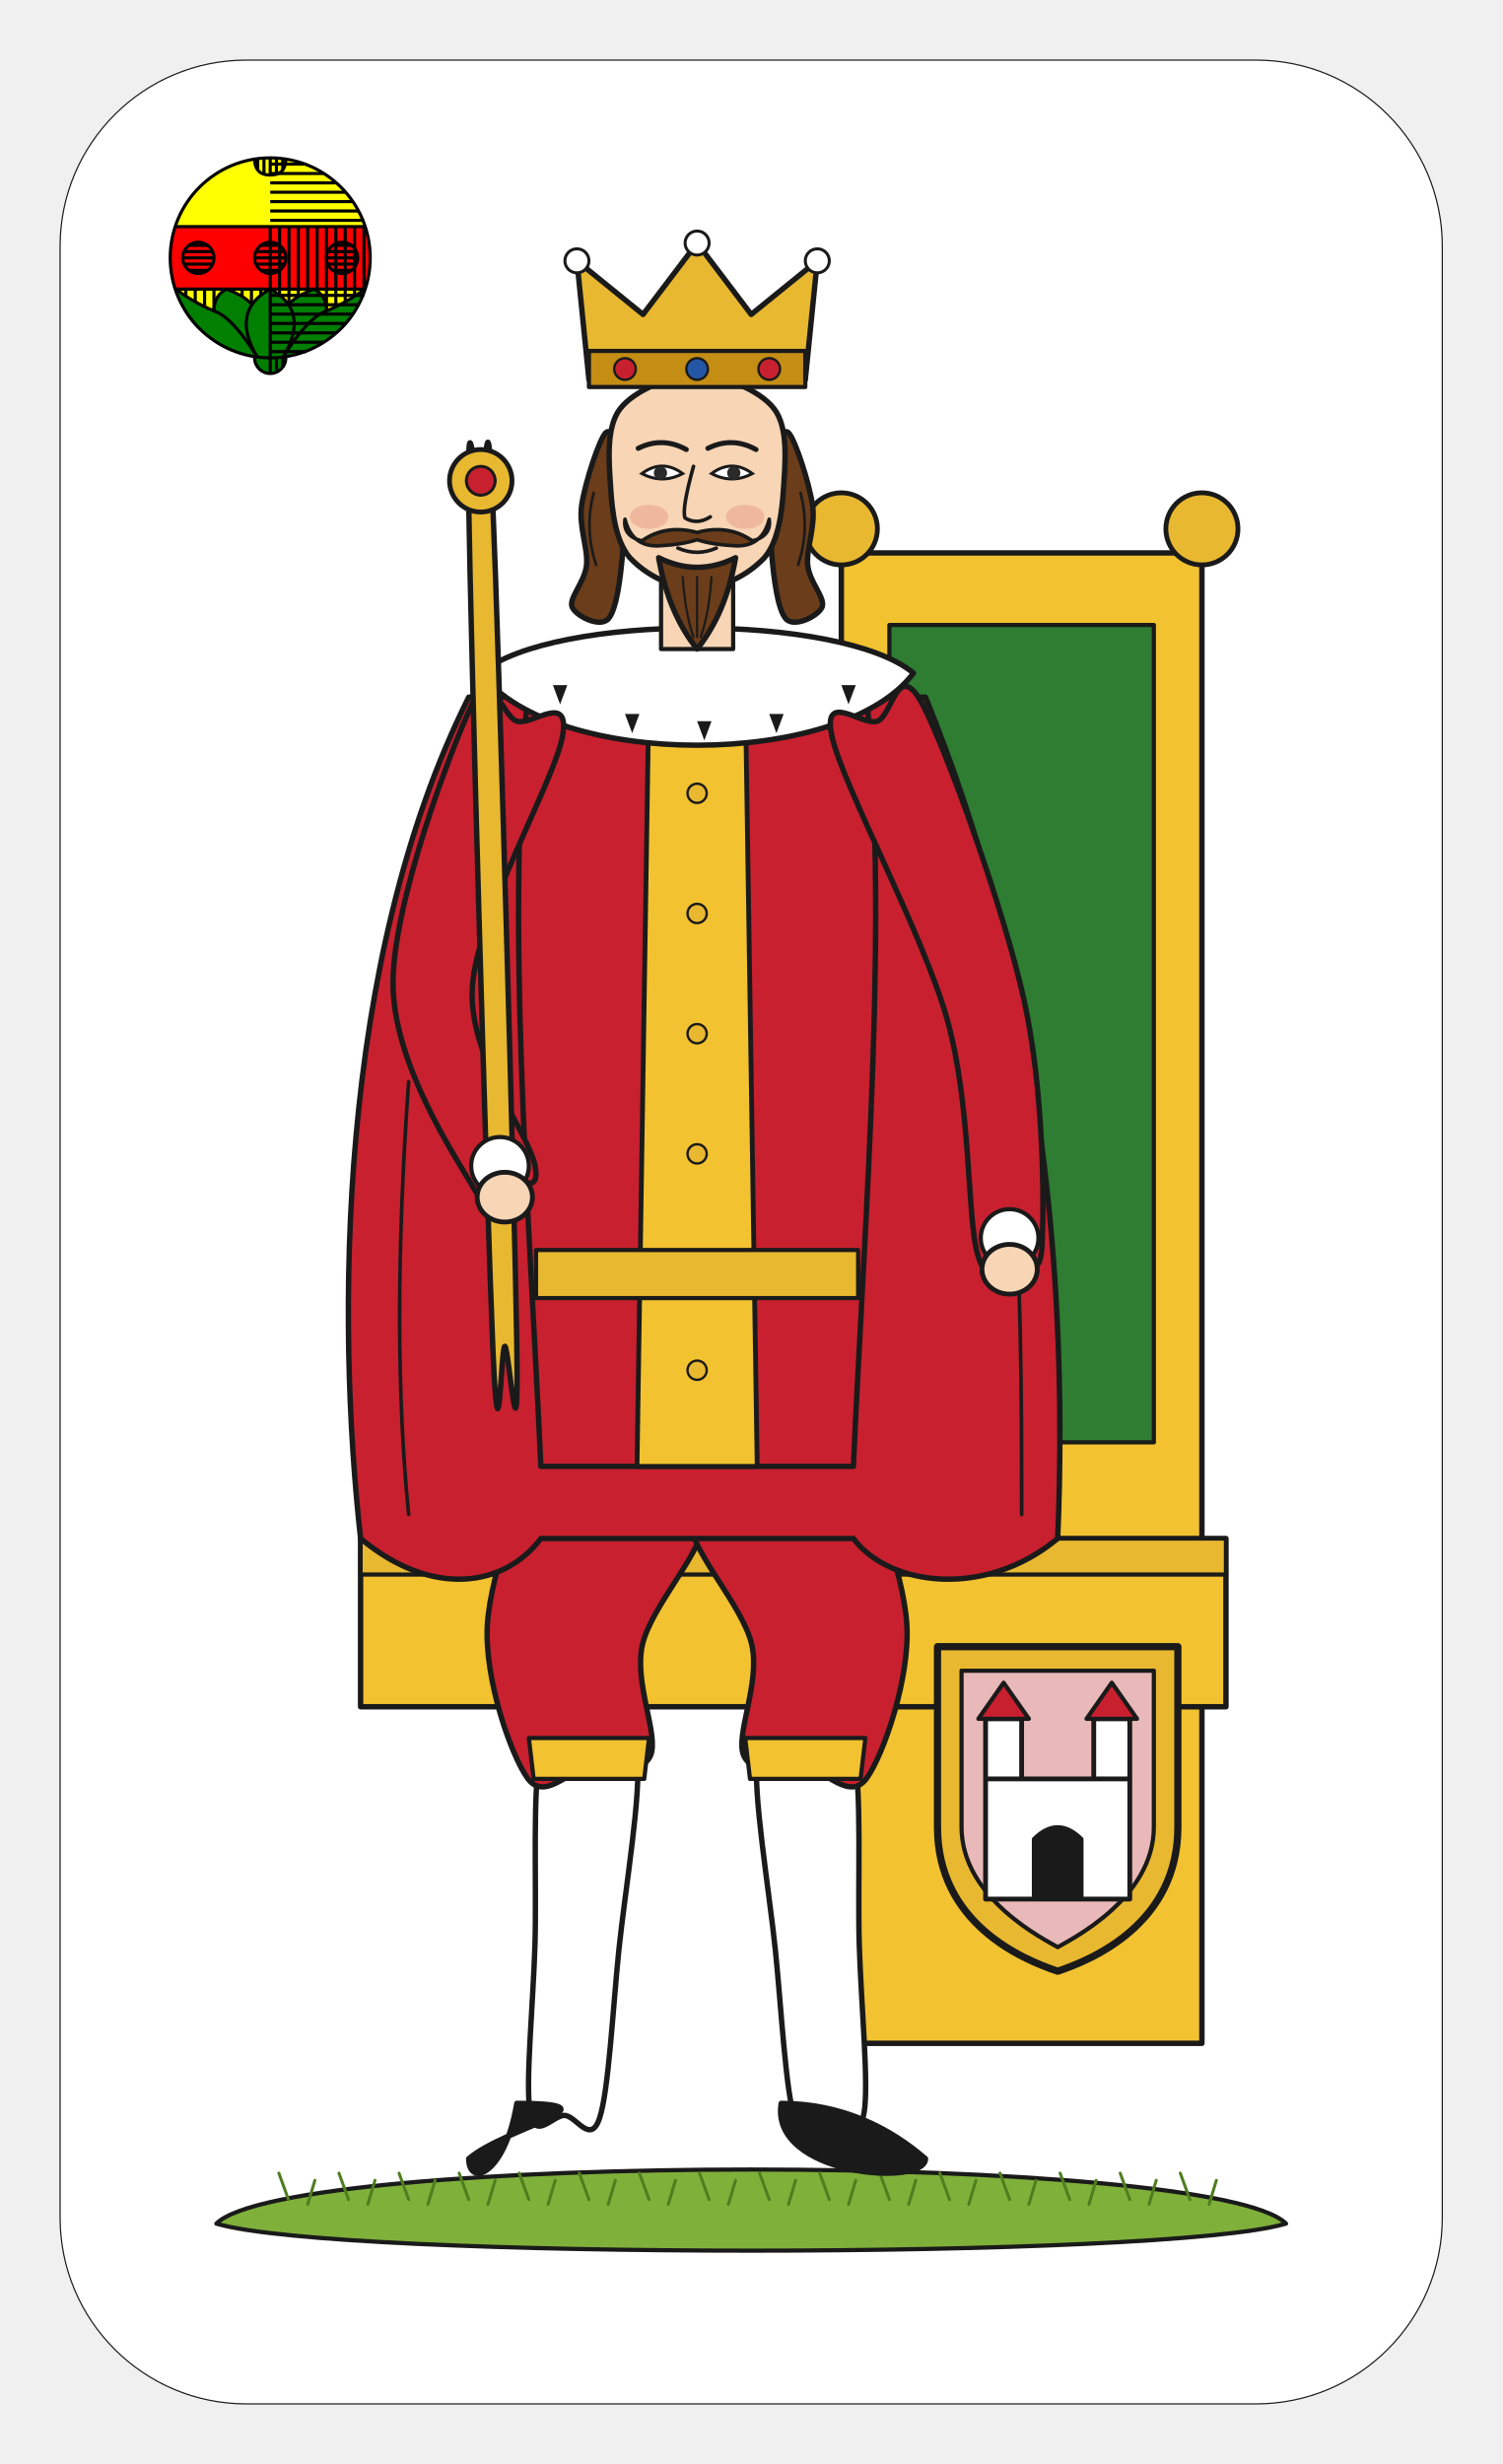
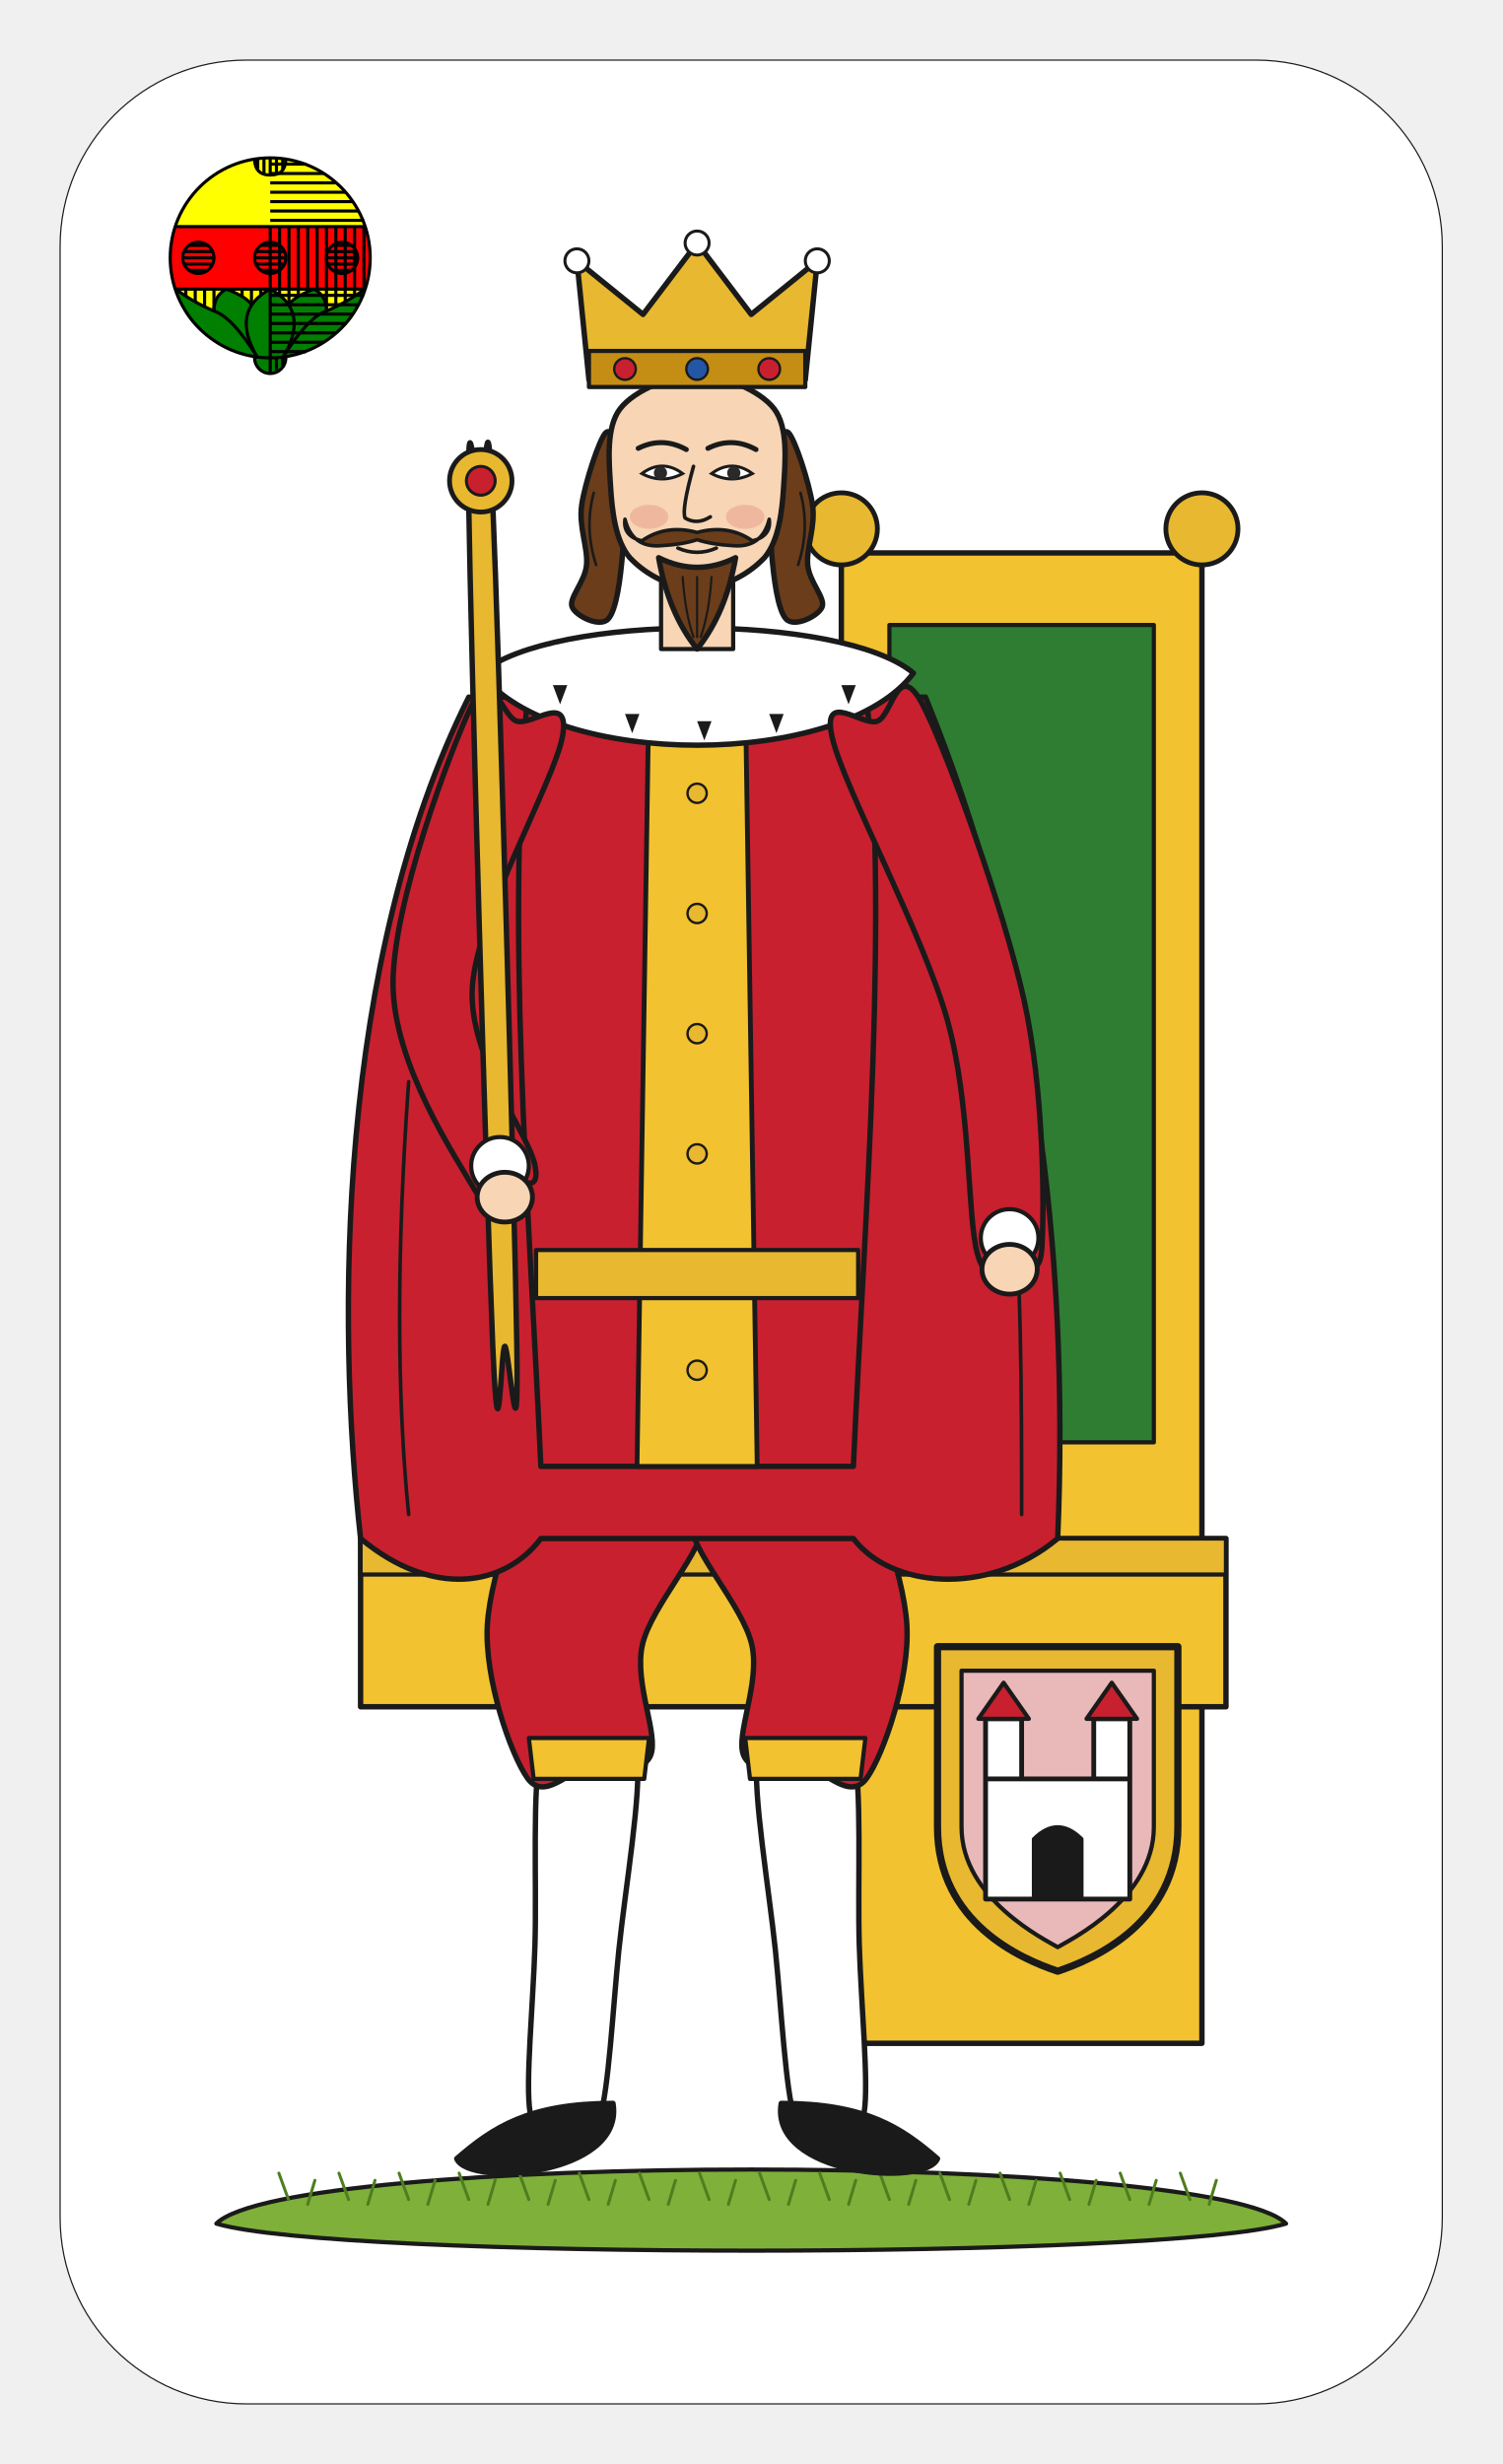
<svg xmlns="http://www.w3.org/2000/svg" viewBox="0 0 125 205">
  <defs>
    <clipPath id="a">
      <rect width="115" height="195" x="5" y="5" rx="15.5" />
    </clipPath>
    <symbol id="b" viewBox="53.1 25.5 17.3 18.6">
      <g transform="translate(53 25.37)scale(.26458)">
        <circle cx="33" cy="65" r="5" style="fill:#007f00;stroke:#000" />
        <path d="M33 65v5m2-5v4m2-4v3" style="stroke:#000" />
        <circle cx="33" cy="33" r="32" style="fill:#ff0;stroke:none" />
        <path d="M2.5 23h61q3.5 10 0 20h-61q-3.5-10 0-20" style="fill:red;stroke:none" />
        <path d="M63 23v20" style="fill:none;stroke:#000" />
        <path d="M6 43v7m3-7v11m3-11v11m3-11v11m3-11v11m3-11v11m3-11v11m3-11v11m3-11v11m3-31v31m3-31v31m3-31v31m3-31v31m3-31v31m3-31v31m3-31v31m3-31v31m3-31v31m3-31v27" style="stroke:#000" />
        <path d="M27 48q-1.5-2.5-8-5-4 2-4 7l14 15m10-17q1.5-2.5 8-5 4 2 4 7L37 65" style="fill:#007f00;stroke:#000" />
        <path d="M29 65q-9-15 4-22 13 7 4 22" style="fill:#007f00;stroke:#000" />
        <path d="M3.1 43h-.3q3.7 17 26.6 22" style="fill:#007f00;stroke:none" />
        <path d="M29 65q-8-13-14-15-7-3-12.2-7" style="fill:#007f00;stroke:#000" />
        <path d="M62.9 43h.3q-3.7 17-26.6 22" style="fill:#007f00;stroke:none" />
        <path d="M37 65q8-13 14-15 7-3 12.2-7" style="fill:#007f00;stroke:#000" />
        <path d="M33 43v22" style="stroke:#000" />
        <circle cx="33" cy="33" r="32" style="fill:none;stroke:#000" />
        <path d="M33 1v5.2m2-5V6m-4-4.8V6m6-4.8V5m-8-3.8V5" style="stroke:#000" />
        <path d="M28 1.2q0 5.3 5 5.3t5-5.3" style="fill:none;stroke:#000" />
        <path d="M2.8 23h60.4M2.8 43h60.4M33 3h11.5M33 6h17M33 9h21m-21 3h24m-24 3h26.5M33 18h28m-28 3h30" style="stroke:#000" />
        <circle cx="10" cy="33" r="5" style="fill:none;stroke:#000" />
        <path d="M5 33h10m-9.8-2h9.6m-9.6 4h9.6m-8-6h6.4m-6.4 8h6.4" style="stroke:#000" />
        <circle cx="33" cy="33" r="5" style="fill:none;stroke:#000" />
        <path d="M28 33h10m-9.8-2h9.6m-9.6 4h9.6m-8-6h6.4m-6.4 8h6.4" style="stroke:#000" />
        <circle cx="56" cy="33" r="5" style="fill:none;stroke:#000" />
        <path d="M51 33h10m-9.8-2h9.6m-9.6 4h9.6m-8-6h6.4m-6.4 8h6.4M33 63h11.5M33 60h17m-17-3h21m-21-3h24m-24-3h26.5M33 48h28m-28-3h30" style="stroke:#000" />
      </g>
    </symbol>
  </defs>
  <rect width="115" height="195" x="5" y="5" fill="#fff" stroke="#1a1a1a" stroke-width=".1" rx="15.5" />
  <g clip-path="url(#a)">
    <path fill="#7fb03a" stroke="#1a1a1a" stroke-linecap="round" stroke-linejoin="round" stroke-width=".35" d="M18 185c6-6 83-6 89 0-10 3-79 3-89 0" />
    <path fill="none" stroke="#4f7d1f" stroke-linecap="round" stroke-width=".25" d="m24 183-.8-2.2m2.4 2.6.6-2M29 183l-.8-2.2m2.4 2.6.6-2M34 183l-.8-2.2m2.4 2.6.6-2M39 183l-.8-2.2m2.4 2.6.6-2M44 183l-.8-2.2m2.4 2.6.6-2M49 183l-.8-2.2m2.4 2.6.6-2M54 183l-.8-2.2m2.4 2.6.6-2M59 183l-.8-2.2m2.4 2.6.6-2M64 183l-.8-2.2m2.4 2.6.6-2M69 183l-.8-2.2m2.4 2.6.6-2M74 183l-.8-2.2m2.4 2.6.6-2M79 183l-.8-2.2m2.4 2.6.6-2M84 183l-.8-2.2m2.4 2.6.6-2M89 183l-.8-2.2m2.4 2.6.6-2M94 183l-.8-2.2m2.4 2.6.6-2M99 183l-.8-2.2m2.4 2.6.6-2" />
    <path fill="#f2c230" stroke="#1a1a1a" stroke-linecap="round" stroke-linejoin="round" stroke-width=".45" d="M70 46h30v124H70Z" />
    <path fill="#2e7d32" stroke="#1a1a1a" stroke-linecap="round" stroke-linejoin="round" stroke-width=".35" d="M74 52h22v68H74Z" />
    <circle cx="70" cy="44" r="3" fill="#e8b830" stroke="#1a1a1a" stroke-width=".4" />
    <circle cx="100" cy="44" r="3" fill="#e8b830" stroke="#1a1a1a" stroke-width=".4" />
    <path fill="#f2c230" stroke="#1a1a1a" stroke-linecap="round" stroke-linejoin="round" stroke-width=".45" d="M30 128h72v14H30Z" />
    <path fill="#e8b830" stroke="#1a1a1a" stroke-linecap="round" stroke-linejoin="round" stroke-width=".35" d="M30 128h72v3H30Z" />
    <path fill="#fff" stroke="#1a1a1a" stroke-linecap="round" stroke-linejoin="round" stroke-width=".45" d="M49 146c-1.33-.08-3.24-2.88-3.99-.25s-.35 11.01-.5 16.02-.82 11.65-.4 14.02c.41 2.38 1.93.14 2.89.21s2.14 2.5 2.89.21 1.09-8.98 1.6-13.98c.52-4.99 1.92-13.28 1.5-15.98s-2.66-.17-3.99-.25" />
-     <path fill="#1a1a1a" stroke="#1a1a1a" stroke-linecap="round" stroke-linejoin="round" stroke-width=".45" d="M43 175c-1 6-4 7-4 4.6 3-2.6 13-4.6 4-4.6" />
+     <path fill="#1a1a1a" stroke="#1a1a1a" stroke-linecap="round" stroke-linejoin="round" stroke-width=".45" d="M51 175c1 6-12 7-13 4.6 3-2.6 6-4.6 13-4.6" />
    <path fill="#c8202f" stroke="#1a1a1a" stroke-linecap="round" stroke-linejoin="round" stroke-width=".45" d="M52 124c-2.15-.9-4.55-4.55-6.46-2.69s-4.71 9.41-4.99 13.85c-.27 4.44 1.93 10.8 3.33 12.77s3.41-.62 5.12-.93 4.38.76 5.12-.93-1.4-6-.67-9.23 5.25-8.01 5.01-10.15S54.15 124.9 52 124" />
    <path fill="#f2c230" stroke="#1a1a1a" stroke-linecap="round" stroke-linejoin="round" stroke-width=".35" d="M44 144.6h10l-.4 3.4h-9.2Z" />
    <path fill="#fff" stroke="#1a1a1a" stroke-linecap="round" stroke-linejoin="round" stroke-width=".45" d="M67 146c-1.33.08-3.58-2.46-3.99.25s.98 10.99 1.5 15.98c.51 5 .85 11.68 1.6 13.98.75 2.29 1.93-.14 2.89-.21s2.48 2.17 2.89-.21-.25-9.02-.4-14.02.25-13.39-.5-16.02-2.66.17-3.99.25" />
-     <path fill="#1a1a1a" stroke="#1a1a1a" stroke-linecap="round" stroke-linejoin="round" stroke-width=".45" d="M65 175c-1 6 12 7 12 4.6-3-2.6-7-4.6-12-4.6" />
+     <path fill="#1a1a1a" stroke="#1a1a1a" stroke-linecap="round" stroke-linejoin="round" stroke-width=".45" d="M65 175c-1 6 12 7 13 4.6-3-2.6-6-4.6-13-4.6" />
    <path fill="#c8202f" stroke="#1a1a1a" stroke-linecap="round" stroke-linejoin="round" stroke-width=".45" d="M64 124c-2.15.9-6.22.55-6.46 2.69s4.29 6.92 5.01 10.15c.73 3.23-1.41 7.54-.67 9.23s3.41.62 5.12.93 3.71 2.9 5.12.93c1.4-1.97 3.6-8.33 3.33-12.77-.28-4.44-3.08-11.99-4.99-13.85S66.15 123.1 64 124" />
    <path fill="#f2c230" stroke="#1a1a1a" stroke-linecap="round" stroke-linejoin="round" stroke-width=".35" d="M62 144.6h10l-.4 3.4h-9.2Z" />
    <path fill="#c8202f" stroke="#1a1a1a" stroke-linecap="round" stroke-linejoin="round" stroke-width=".45" d="M39 58c-11 22-11 52-9 70 6 5 12 4 15 0h26c3 4 11 5 17 0 1-24-2-48-11-70Z" />
    <path fill="none" stroke="#1a1a1a" stroke-linecap="round" stroke-width=".3" d="M34 90q-1.5 21 0 36m50-34c1 14 1 24 1 34" />
    <path fill="#c8202f" stroke="#1a1a1a" stroke-linecap="round" stroke-linejoin="round" stroke-width=".45" d="M44 57c-2 19 0 43 1 65h26c1-22 3-46 1-65-8-3-20-3-28 0" />
    <path fill="#f2c230" stroke="#1a1a1a" stroke-linecap="round" stroke-linejoin="round" stroke-width=".4" d="M54 57h8l1 65H53Z" />
    <circle cx="58" cy="66" r=".8" fill="#e8b830" stroke="#1a1a1a" stroke-width=".2" />
    <circle cx="58" cy="76" r=".8" fill="#e8b830" stroke="#1a1a1a" stroke-width=".2" />
    <circle cx="58" cy="86" r=".8" fill="#e8b830" stroke="#1a1a1a" stroke-width=".2" />
    <circle cx="58" cy="96" r=".8" fill="#e8b830" stroke="#1a1a1a" stroke-width=".2" />
    <circle cx="58" cy="114" r=".8" fill="#e8b830" stroke="#1a1a1a" stroke-width=".2" />
    <path fill="#e8b830" stroke="#1a1a1a" stroke-linecap="round" stroke-linejoin="round" stroke-width=".35" d="M44.6 104h26.8v4H44.6Z" />
    <path fill="#fff" stroke="#1a1a1a" stroke-linecap="round" stroke-linejoin="round" stroke-width=".45" d="M40 56c6 8 30 8 36 0-6-5-30-5-36 0" />
    <path fill="#1a1a1a" d="m46 57 .6 1.6.6-1.6Zm6 2.4.6 1.6.6-1.6Zm6 .6.6 1.6.6-1.6Zm6-.6.6 1.6.6-1.6Zm6-2.4.6 1.6.6-1.6Z" />
    <path fill="#c8202f" stroke="#1a1a1a" stroke-linecap="round" stroke-linejoin="round" stroke-width=".45" d="M43 60c-1.27-.4-2.1-4.87-3.81-1.21-1.72 3.65-6.54 16.43-6.49 23.12s5.22 14.36 6.77 17.04 1.69-.63 2.53-.95 2.98 1.7 2.53-.95-5.61-8.99-5.23-14.96 6.89-17.2 7.51-20.88S44.27 60.4 43 60" />
    <path fill="#e8b830" stroke="#1a1a1a" stroke-linecap="round" stroke-linejoin="round" stroke-width=".45" d="M40 42c-.33.01-1.17-11.64-1 .03s1.5 58.34 2 70 .67-.02 1-.03 1.17 11.64 1-.03-1.5-58.34-2-70-.67.02-1 .03" />
    <circle cx="40" cy="40" r="2.6" fill="#e8b830" stroke="#1a1a1a" stroke-width=".4" />
    <circle cx="40" cy="40" r="1.2" fill="#c8202f" stroke="#1a1a1a" stroke-width=".25" />
    <circle cx="41.6" cy="97" r="2.4" fill="#fff" stroke="#1a1a1a" stroke-width=".35" />
    <ellipse cx="42" cy="99.6" fill="#f7d5b5" stroke="#1a1a1a" stroke-width=".4" rx="2.3" ry="2.07" />
    <path fill="#c8202f" stroke="#1a1a1a" stroke-linecap="round" stroke-linejoin="round" stroke-width=".45" d="M73 60c-1.25.47-4.71-2.73-3.75 1.4.97 4.14 7.54 16.26 9.55 23.4s1.65 16.27 2.51 19.47c.87 3.2 1.79-.18 2.69-.27s2.49 3.2 2.69-.27.17-13.01-1.49-20.53-6.42-20.74-8.45-24.6c-2.04-3.87-2.5.93-3.75 1.4" />
    <path fill="#e8b830" stroke="#1a1a1a" stroke-linecap="round" stroke-linejoin="round" stroke-width=".6" d="M78 137h20v15c0 8-7 11-10 12-3-1-10-4-10-12Z" />
    <path fill="#e9b8b8" stroke="#1a1a1a" stroke-linecap="round" stroke-linejoin="round" stroke-width=".35" d="M80 139h16v13c0 6-7 9.4-8 10-1-.6-8-4-8-10Z" />
    <path fill="#fff" stroke="#1a1a1a" stroke-linecap="round" stroke-linejoin="round" stroke-width=".4" d="M82 158v-10h12v10Zm0-10v-5h3v5Zm9 0v-5h3v5Z" />
    <path fill="#c8202f" stroke="#1a1a1a" stroke-linecap="round" stroke-linejoin="round" stroke-width=".35" d="m81.4 143 2.1-3 2.1 3Zm9 0 2.1-3 2.1 3Z" />
    <path fill="#1a1a1a" stroke="#1a1a1a" stroke-linecap="round" stroke-linejoin="round" stroke-width=".3" d="M86 158v-5q2-2 4 0v5Z" />
    <circle cx="84" cy="103" r="2.4" fill="#fff" stroke="#1a1a1a" stroke-width=".35" />
    <ellipse cx="84" cy="105.6" fill="#f7d5b5" stroke="#1a1a1a" stroke-width=".4" rx="2.3" ry="2.07" />
    <path fill="#f7d5b5" stroke="#1a1a1a" stroke-linecap="round" stroke-linejoin="round" stroke-width=".35" d="M55 48h6v6h-6Z" />
    <path fill="#6b3d1a" stroke="#1a1a1a" stroke-linecap="round" stroke-linejoin="round" stroke-width=".45" d="M50.4 36c-.53.5-1.73 4.17-2 6s.53 3.58.4 5-1.5 2.75-1.2 3.5 2.3 1.75 3 1 1.03-3.42 1.2-5.5.03-5.33-.2-7-.67-3.5-1.2-3m15.2 0c.53.5 1.73 4.17 2 6s-.53 3.58-.4 5 1.5 2.75 1.2 3.5-2.3 1.75-3 1-1.03-3.42-1.2-5.5-.03-5.33.2-7 .67-3.5 1.2-3" />
    <path fill="none" stroke="#1a1a1a" stroke-linecap="round" stroke-width=".22" d="M49.4 41q-.8 3 .2 6m17-6q.8 3-.2 6" />
    <path fill="#f7d5b5" stroke="#1a1a1a" stroke-linecap="round" stroke-linejoin="round" stroke-width=".45" d="M58 31.2c2.13 0 5.2 1.25 6.4 2.8s.93 4.43.8 6.5-.4 4.48-1.6 5.9A8.4 8.4 0 0 1 58 49a8.4 8.4 0 0 1-5.6-2.6c-1.2-1.42-1.47-3.83-1.6-5.9s-.4-4.95.8-6.5 4.27-2.8 6.4-2.8" />
    <ellipse cx="54" cy="43" fill="#eaa08a" opacity=".55" rx="1.6" ry="1" />
    <ellipse cx="62" cy="43" fill="#eaa08a" opacity=".55" rx="1.6" ry="1" />
    <path fill="#fff" stroke="#1a1a1a" stroke-width=".25" d="M53.4 39.4q1.7-1.25 3.4 0-1.7.9-3.4 0Z" />
    <circle cx="54.95" cy="39.35" r=".55" fill="#2a2a2a" />
    <path fill="none" stroke="#1a1a1a" stroke-linecap="round" stroke-width=".42" d="M53.1 37.3q2-1 4 .1" />
    <path fill="#fff" stroke="#1a1a1a" stroke-width=".25" d="M59.2 39.4q1.7-1.25 3.4 0-1.7.9-3.4 0Z" />
    <circle cx="61.05" cy="39.35" r=".55" fill="#2a2a2a" />
    <path fill="none" stroke="#1a1a1a" stroke-linecap="round" stroke-width=".42" d="M58.9 37.3q2-1 4 .1" />
    <path fill="none" stroke="#1a1a1a" stroke-linecap="round" stroke-width=".3" d="M57.7 38.8q-1 3.6-.7 4.3 1 .6 2.1-.1m-2.7 2.6q1.6.7 3.2 0" />
    <path fill="#6b3d1a" stroke="#1a1a1a" stroke-linecap="round" stroke-linejoin="round" stroke-width=".45" d="M54.8 46.4q3.2 1.6 6.4 0Q60.4 51 58 54q-2.4-3-3.2-7.6" />
    <path fill="none" stroke="#1a1a1a" stroke-linecap="round" stroke-width=".18" d="M58 48v5m-1.2-5q.2 3 .9 5m1.5-5q-.2 3-.9 5" />
    <path fill="#6b3d1a" stroke="#1a1a1a" stroke-linecap="round" stroke-linejoin="round" stroke-width=".3" d="M58 44.3q-2.6-.7-4.6.7-1.6-.4-1.4-1.8.6 2.4 3 2.2 1.8-.1 3-.5 1.2.4 3 .5 2.4.2 3-2.2.2 1.4-1.4 1.8-2-1.4-4.6-.7" />
    <path fill="#e8b830" stroke="#1a1a1a" stroke-linecap="round" stroke-linejoin="round" stroke-width=".45" d="m49 31.6-1-9.9 5.5 4.46 4.5-5.94 4.5 5.94L68 21.7l-1 9.9Z" />
    <path fill="#c48d14" stroke="#1a1a1a" stroke-linecap="round" stroke-linejoin="round" stroke-width=".35" d="M49 29.2h18v3H49Z" />
    <circle cx="52" cy="30.7" r=".9" fill="#c8202f" stroke="#1a1a1a" stroke-width=".2" />
    <circle cx="58" cy="30.7" r=".9" fill="#2456a6" stroke="#1a1a1a" stroke-width=".2" />
    <circle cx="64" cy="30.7" r=".9" fill="#c8202f" stroke="#1a1a1a" stroke-width=".2" />
    <circle cx="48" cy="21.7" r="1" fill="#fff" stroke="#1a1a1a" stroke-width=".25" />
    <circle cx="58" cy="20.22" r="1" fill="#fff" stroke="#1a1a1a" stroke-width=".25" />
    <circle cx="68" cy="21.7" r="1" fill="#fff" stroke="#1a1a1a" stroke-width=".25" />
    <use width="17" height="18.28" x="14" y="13" href="#b" />
  </g>
</svg>
